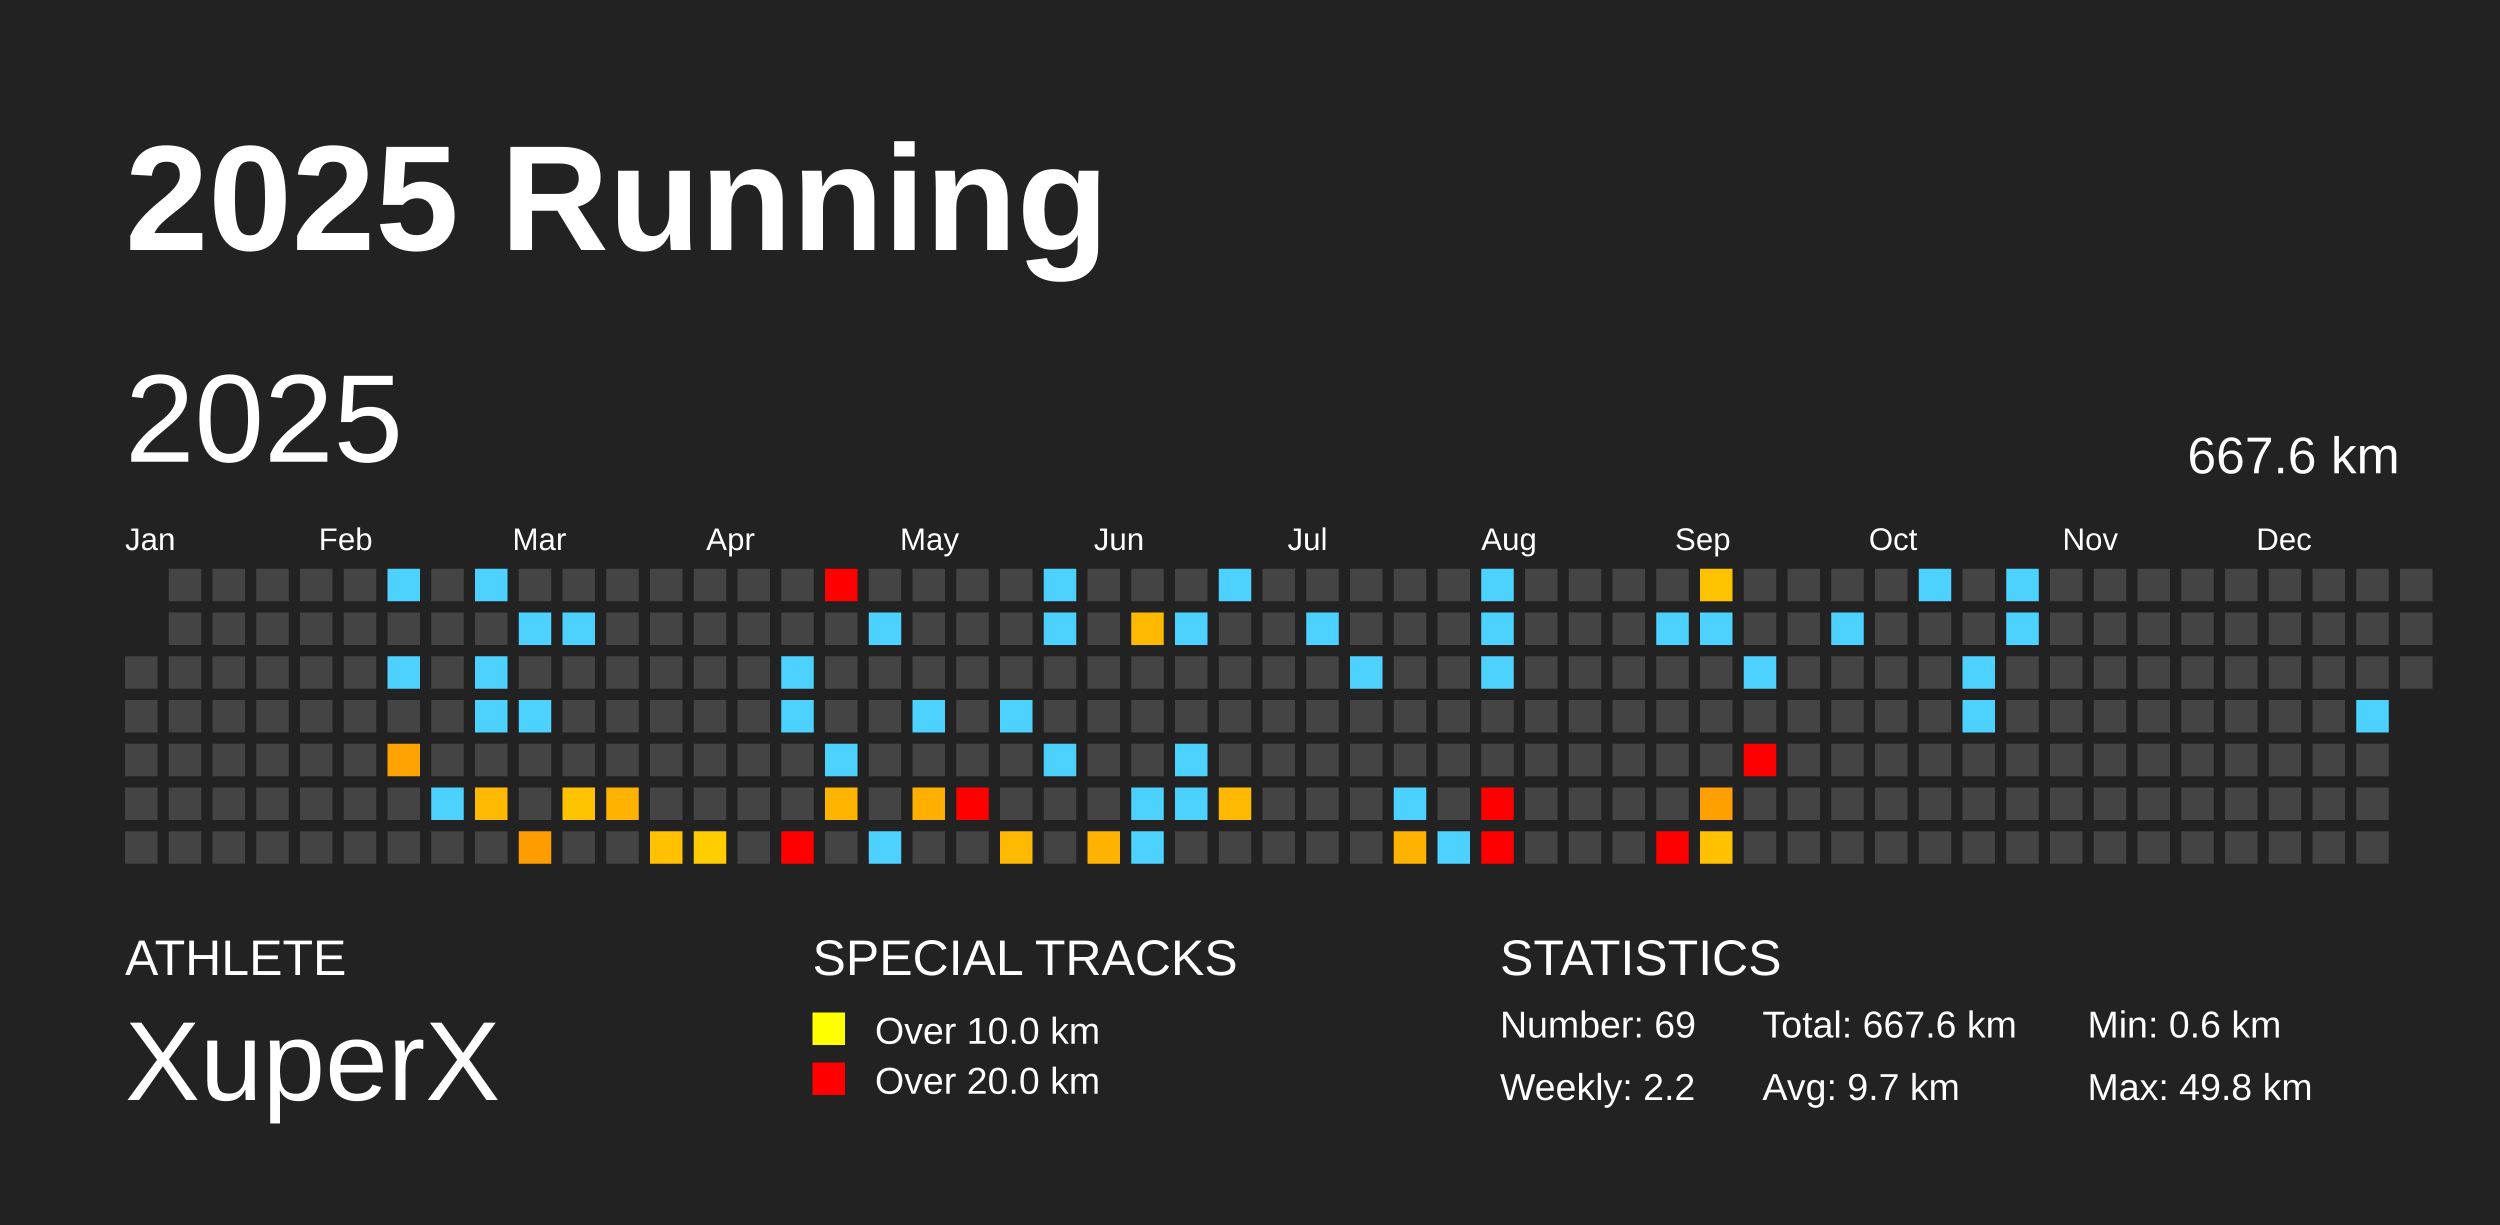
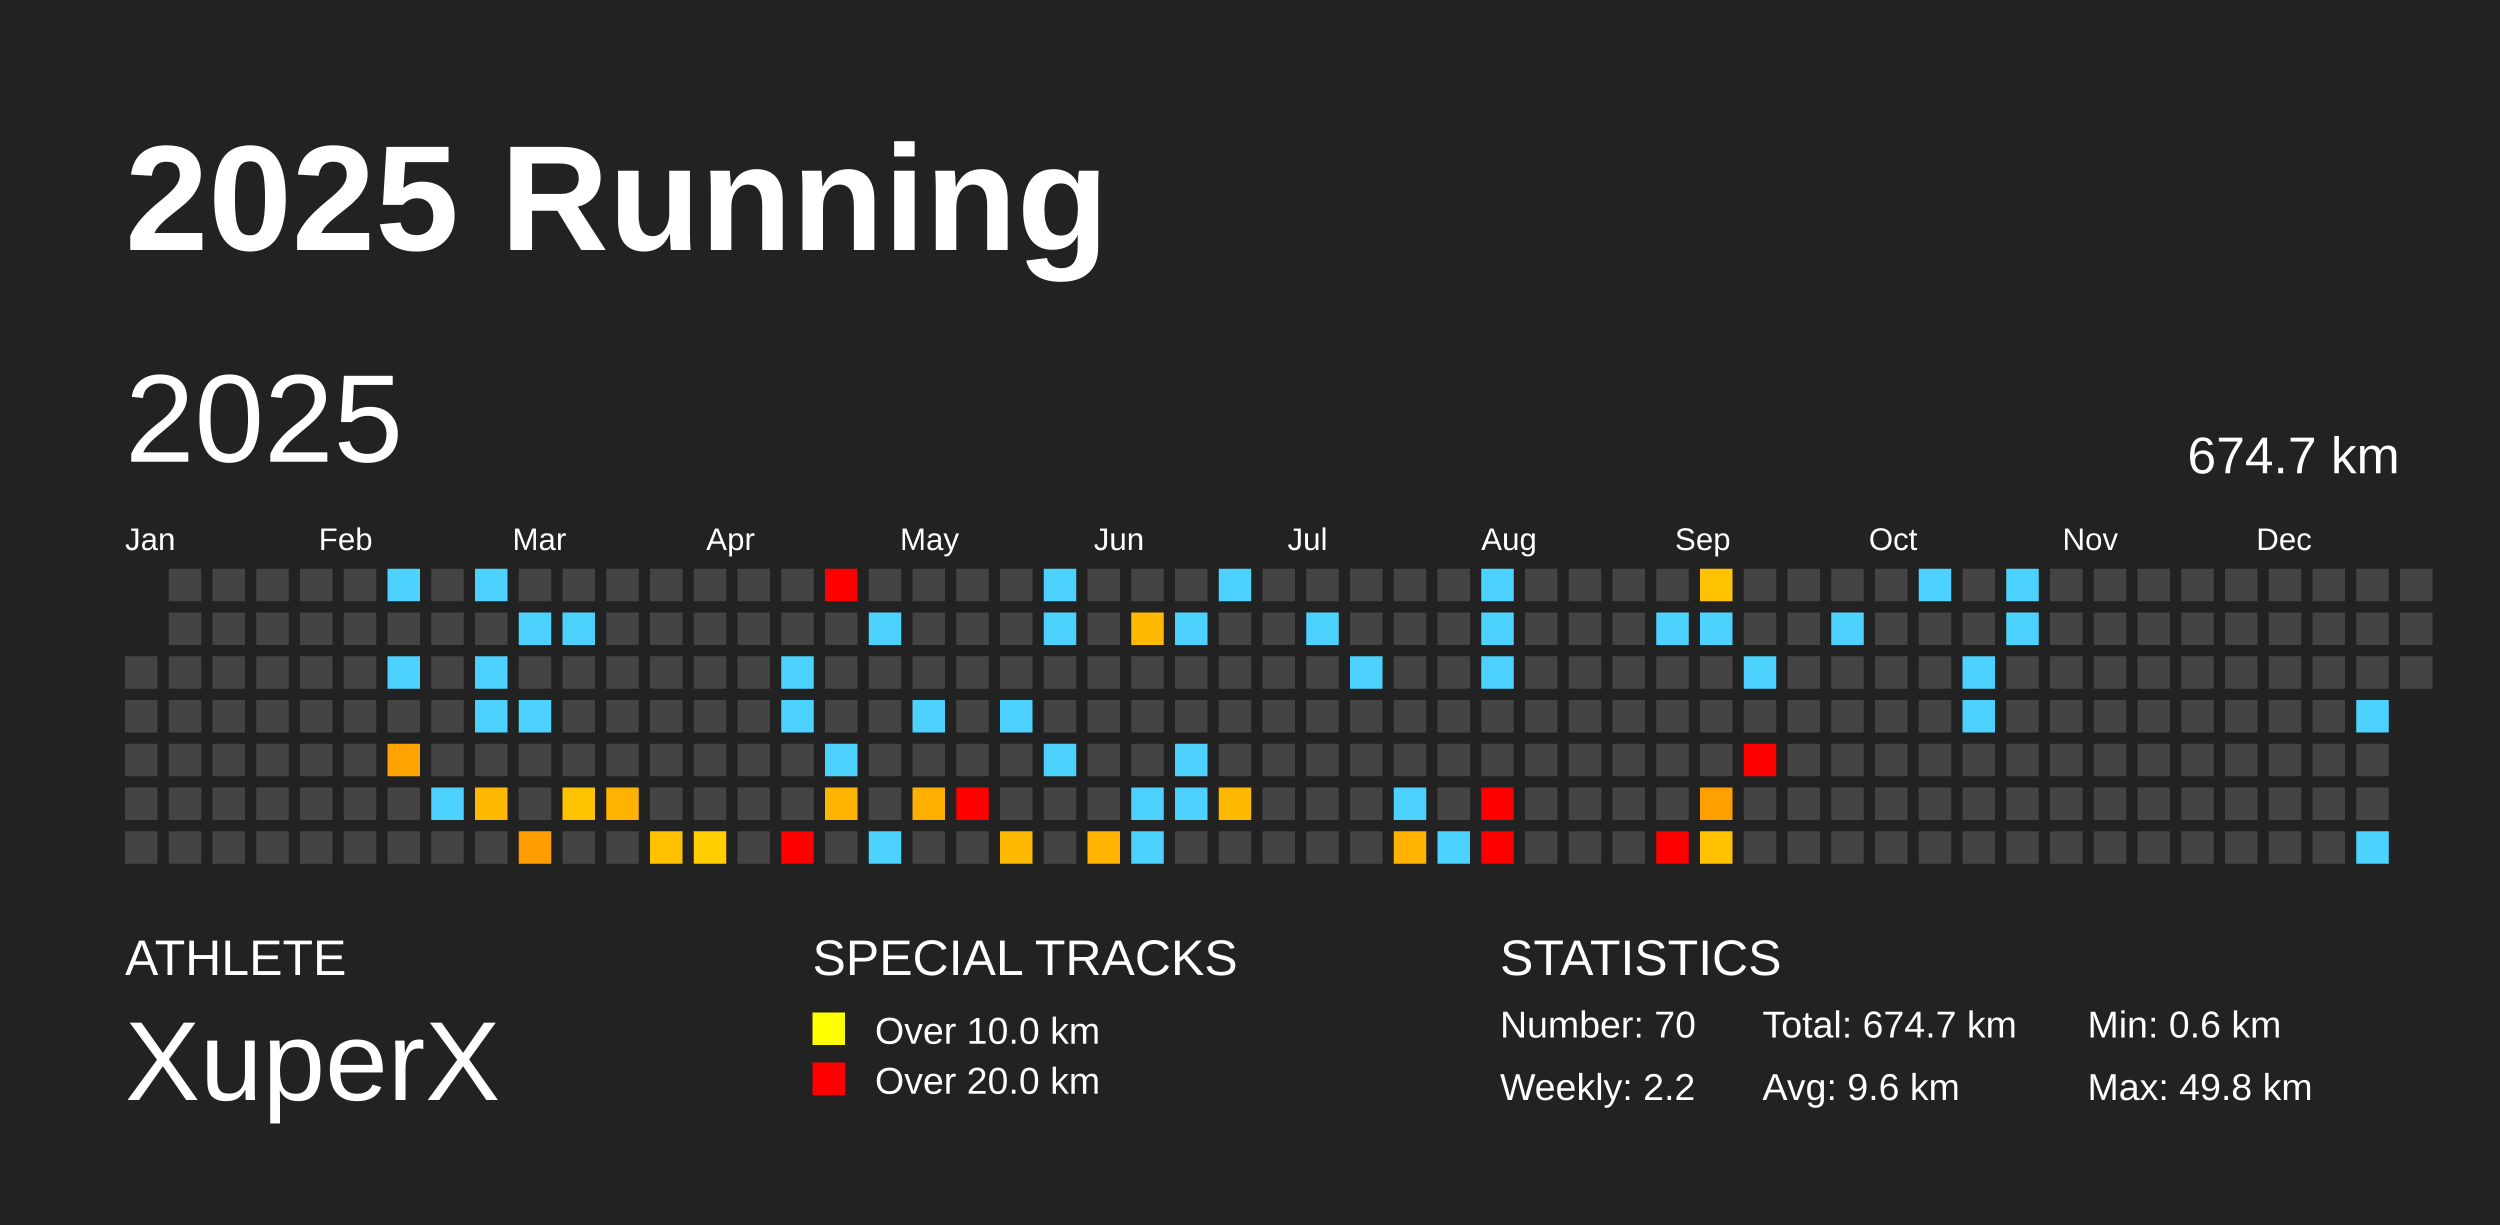
<svg xmlns="http://www.w3.org/2000/svg" baseProfile="full" height="98mm" version="1.1" viewBox="0,0,200,98" width="200mm">
  <defs />
  <rect fill="#222222" height="98" width="200" x="0" y="0" />
  <text fill="#FFFFFF" style="font-size:12px; font-family:Arial; font-weight:bold;" x="10" y="20">2025 Running</text>
  <text fill="#FFFFFF" style="font-size:4px; font-family:Arial" x="10" y="78">ATHLETE</text>
  <text fill="#FFFFFF" style="font-size:9px; font-family:Arial" x="10" y="88">XuperX</text>
  <text fill="#FFFFFF" style="font-size:4px; font-family:Arial" x="65" y="78">SPECIAL TRACKS</text>
  <rect fill="yellow" height="2.6" width="2.6" x="65" y="81" />
  <text fill="#FFFFFF" style="font-size:3px; font-family:Arial" x="70" y="83.5">Over 10.0 km</text>
  <rect fill="red" height="2.6" width="2.6" x="65" y="85" />
  <text fill="#FFFFFF" style="font-size:3px; font-family:Arial" x="70" y="87.5">Over 20.0 km</text>
  <text fill="#FFFFFF" style="font-size:4px; font-family:Arial" x="120" y="78">STATISTICS</text>
-   <text fill="#FFFFFF" style="font-size:3px; font-family:Arial" x="120" y="83">Number: 69</text>
+   <text fill="#FFFFFF" style="font-size:3px; font-family:Arial" x="120" y="83">Number: 70</text>
  <text fill="#FFFFFF" style="font-size:3px; font-family:Arial" x="120" y="88">Weekly: 2.2</text>
-   <text fill="#FFFFFF" style="font-size:3px; font-family:Arial" x="141" y="83">Total: 667.6 km</text>
-   <text fill="#FFFFFF" style="font-size:3px; font-family:Arial" x="141" y="88">Avg: 9.7 km</text>
+   <text fill="#FFFFFF" style="font-size:3px; font-family:Arial" x="141" y="83">Total: 674.7 km</text>
+   <text fill="#FFFFFF" style="font-size:3px; font-family:Arial" x="141" y="88">Avg: 9.6 km</text>
  <text fill="#FFFFFF" style="font-size:3px; font-family:Arial" x="167" y="83">Min: 0.6 km</text>
  <text fill="#FFFFFF" style="font-size:3px; font-family:Arial" x="167" y="88">Max: 49.8 km</text>
  <text dominant-baseline="hanging" fill="#FFFFFF" style="font-size:10.0px; font-family:Arial;" x="10" y="30">2025</text>
-   <text dominant-baseline="hanging" fill="#FFFFFF" style="font-size:4.125px; font-family:Arial;" x="175" y="35">667.6 km</text>
+   <text dominant-baseline="hanging" fill="#FFFFFF" style="font-size:4.125px; font-family:Arial;" x="175" y="35">674.7 km</text>
  <text fill="#FFFFFF" style="font-size:2.5px; font-family:Arial" x="10.0" y="44">Jan</text>
  <text fill="#FFFFFF" style="font-size:2.5px; font-family:Arial" x="25.5" y="44">Feb</text>
  <text fill="#FFFFFF" style="font-size:2.5px; font-family:Arial" x="41.0" y="44">Mar</text>
  <text fill="#FFFFFF" style="font-size:2.5px; font-family:Arial" x="56.5" y="44">Apr</text>
  <text fill="#FFFFFF" style="font-size:2.5px; font-family:Arial" x="72.0" y="44">May</text>
  <text fill="#FFFFFF" style="font-size:2.5px; font-family:Arial" x="87.5" y="44">Jun</text>
  <text fill="#FFFFFF" style="font-size:2.5px; font-family:Arial" x="103.0" y="44">Jul</text>
  <text fill="#FFFFFF" style="font-size:2.5px; font-family:Arial" x="118.5" y="44">Aug</text>
  <text fill="#FFFFFF" style="font-size:2.5px; font-family:Arial" x="134.0" y="44">Sep</text>
  <text fill="#FFFFFF" style="font-size:2.5px; font-family:Arial" x="149.5" y="44">Oct</text>
  <text fill="#FFFFFF" style="font-size:2.5px; font-family:Arial" x="165.0" y="44">Nov</text>
  <text fill="#FFFFFF" style="font-size:2.5px; font-family:Arial" x="180.5" y="44">Dec</text>
  <rect fill="#444444" height="2.6" width="2.6" x="10.0" y="52.5" />
  <rect fill="#444444" height="2.6" width="2.6" x="10.0" y="56.0" />
  <rect fill="#444444" height="2.6" width="2.6" x="10.0" y="59.5" />
  <rect fill="#444444" height="2.6" width="2.6" x="10.0" y="63.0" />
  <rect fill="#444444" height="2.6" width="2.6" x="10.0" y="66.5" />
  <rect fill="#444444" height="2.6" width="2.6" x="13.5" y="45.5" />
  <rect fill="#444444" height="2.6" width="2.6" x="13.5" y="49.0" />
  <rect fill="#444444" height="2.6" width="2.6" x="13.5" y="52.5" />
  <rect fill="#444444" height="2.6" width="2.6" x="13.5" y="56.0" />
  <rect fill="#444444" height="2.6" width="2.6" x="13.5" y="59.5" />
  <rect fill="#444444" height="2.6" width="2.6" x="13.5" y="63.0" />
  <rect fill="#444444" height="2.6" width="2.6" x="13.5" y="66.5" />
  <rect fill="#444444" height="2.6" width="2.6" x="17.0" y="45.5" />
  <rect fill="#444444" height="2.6" width="2.6" x="17.0" y="49.0" />
  <rect fill="#444444" height="2.6" width="2.6" x="17.0" y="52.5" />
  <rect fill="#444444" height="2.6" width="2.6" x="17.0" y="56.0" />
  <rect fill="#444444" height="2.6" width="2.6" x="17.0" y="59.5" />
  <rect fill="#444444" height="2.6" width="2.6" x="17.0" y="63.0" />
  <rect fill="#444444" height="2.6" width="2.6" x="17.0" y="66.5" />
  <rect fill="#444444" height="2.6" width="2.6" x="20.5" y="45.5" />
  <rect fill="#444444" height="2.6" width="2.6" x="20.5" y="49.0" />
  <rect fill="#444444" height="2.6" width="2.6" x="20.5" y="52.5" />
  <rect fill="#444444" height="2.6" width="2.6" x="20.5" y="56.0" />
  <rect fill="#444444" height="2.6" width="2.6" x="20.5" y="59.5" />
  <rect fill="#444444" height="2.6" width="2.6" x="20.5" y="63.0" />
  <rect fill="#444444" height="2.6" width="2.6" x="20.5" y="66.5" />
  <rect fill="#444444" height="2.6" width="2.6" x="24.0" y="45.5" />
  <rect fill="#444444" height="2.6" width="2.6" x="24.0" y="49.0" />
  <rect fill="#444444" height="2.6" width="2.6" x="24.0" y="52.5" />
  <rect fill="#444444" height="2.6" width="2.6" x="24.0" y="56.0" />
  <rect fill="#444444" height="2.6" width="2.6" x="24.0" y="59.5" />
  <rect fill="#444444" height="2.6" width="2.6" x="24.0" y="63.0" />
  <rect fill="#444444" height="2.6" width="2.6" x="24.0" y="66.5" />
  <rect fill="#444444" height="2.6" width="2.6" x="27.5" y="45.5" />
  <rect fill="#444444" height="2.6" width="2.6" x="27.5" y="49.0" />
  <rect fill="#444444" height="2.6" width="2.6" x="27.5" y="52.5" />
  <rect fill="#444444" height="2.6" width="2.6" x="27.5" y="56.0" />
  <rect fill="#444444" height="2.6" width="2.6" x="27.5" y="59.5" />
  <rect fill="#444444" height="2.6" width="2.6" x="27.5" y="63.0" />
  <rect fill="#444444" height="2.6" width="2.6" x="27.5" y="66.5" />
  <rect fill="#4dd2ff" height="2.6" width="2.6" x="31.0" y="45.5" />
  <rect fill="#444444" height="2.6" width="2.6" x="31.0" y="49.0" />
  <rect fill="#4dd2ff" height="2.6" width="2.6" x="31.0" y="52.5" />
  <rect fill="#444444" height="2.6" width="2.6" x="31.0" y="56.0" />
  <rect fill="#ffa300" height="2.6" width="2.6" x="31.0" y="59.5" />
  <rect fill="#444444" height="2.6" width="2.6" x="31.0" y="63.0" />
  <rect fill="#444444" height="2.6" width="2.6" x="31.0" y="66.5" />
  <rect fill="#444444" height="2.6" width="2.6" x="34.5" y="45.5" />
  <rect fill="#444444" height="2.6" width="2.6" x="34.5" y="49.0" />
  <rect fill="#444444" height="2.6" width="2.6" x="34.5" y="52.5" />
  <rect fill="#444444" height="2.6" width="2.6" x="34.5" y="56.0" />
  <rect fill="#444444" height="2.6" width="2.6" x="34.5" y="59.5" />
  <rect fill="#4dd2ff" height="2.6" width="2.6" x="34.5" y="63.0" />
  <rect fill="#444444" height="2.6" width="2.6" x="34.5" y="66.5" />
  <rect fill="#4dd2ff" height="2.6" width="2.6" x="38.0" y="45.5" />
  <rect fill="#444444" height="2.6" width="2.6" x="38.0" y="49.0" />
  <rect fill="#4dd2ff" height="2.6" width="2.6" x="38.0" y="52.5" />
  <rect fill="#4dd2ff" height="2.6" width="2.6" x="38.0" y="56.0" />
  <rect fill="#444444" height="2.6" width="2.6" x="38.0" y="59.5" />
  <rect fill="#ffb900" height="2.6" width="2.6" x="38.0" y="63.0" />
  <rect fill="#444444" height="2.6" width="2.6" x="38.0" y="66.5" />
  <rect fill="#444444" height="2.6" width="2.6" x="41.5" y="45.5" />
  <rect fill="#4dd2ff" height="2.6" width="2.6" x="41.5" y="49.0" />
  <rect fill="#444444" height="2.6" width="2.6" x="41.5" y="52.5" />
  <rect fill="#4dd2ff" height="2.6" width="2.6" x="41.5" y="56.0" />
  <rect fill="#444444" height="2.6" width="2.6" x="41.5" y="59.5" />
  <rect fill="#444444" height="2.6" width="2.6" x="41.5" y="63.0" />
  <rect fill="#ff9d00" height="2.6" width="2.6" x="41.5" y="66.5" />
  <rect fill="#444444" height="2.6" width="2.6" x="45.0" y="45.5" />
  <rect fill="#4dd2ff" height="2.6" width="2.6" x="45.0" y="49.0" />
  <rect fill="#444444" height="2.6" width="2.6" x="45.0" y="52.5" />
  <rect fill="#444444" height="2.6" width="2.6" x="45.0" y="56.0" />
  <rect fill="#444444" height="2.6" width="2.6" x="45.0" y="59.5" />
  <rect fill="#ffc300" height="2.6" width="2.6" x="45.0" y="63.0" />
  <rect fill="#444444" height="2.6" width="2.6" x="45.0" y="66.5" />
  <rect fill="#444444" height="2.6" width="2.6" x="48.5" y="45.5" />
  <rect fill="#444444" height="2.6" width="2.6" x="48.5" y="49.0" />
  <rect fill="#444444" height="2.6" width="2.6" x="48.5" y="52.5" />
  <rect fill="#444444" height="2.6" width="2.6" x="48.5" y="56.0" />
  <rect fill="#444444" height="2.6" width="2.6" x="48.5" y="59.5" />
  <rect fill="#ffb200" height="2.6" width="2.6" x="48.5" y="63.0" />
  <rect fill="#444444" height="2.6" width="2.6" x="48.5" y="66.5" />
  <rect fill="#444444" height="2.6" width="2.6" x="52.0" y="45.5" />
  <rect fill="#444444" height="2.6" width="2.6" x="52.0" y="49.0" />
  <rect fill="#444444" height="2.6" width="2.6" x="52.0" y="52.5" />
  <rect fill="#444444" height="2.6" width="2.6" x="52.0" y="56.0" />
  <rect fill="#444444" height="2.6" width="2.6" x="52.0" y="59.5" />
  <rect fill="#444444" height="2.6" width="2.6" x="52.0" y="63.0" />
  <rect fill="#ffc100" height="2.6" width="2.6" x="52.0" y="66.5" />
  <rect fill="#444444" height="2.6" width="2.6" x="55.5" y="45.5" />
  <rect fill="#444444" height="2.6" width="2.6" x="55.5" y="49.0" />
  <rect fill="#444444" height="2.6" width="2.6" x="55.5" y="52.5" />
  <rect fill="#444444" height="2.6" width="2.6" x="55.5" y="56.0" />
  <rect fill="#444444" height="2.6" width="2.6" x="55.5" y="59.5" />
  <rect fill="#444444" height="2.6" width="2.6" x="55.5" y="63.0" />
  <rect fill="#ffcd00" height="2.6" width="2.6" x="55.5" y="66.5" />
  <rect fill="#444444" height="2.6" width="2.6" x="59.0" y="45.5" />
  <rect fill="#444444" height="2.6" width="2.6" x="59.0" y="49.0" />
  <rect fill="#444444" height="2.6" width="2.6" x="59.0" y="52.5" />
  <rect fill="#444444" height="2.6" width="2.6" x="59.0" y="56.0" />
  <rect fill="#444444" height="2.6" width="2.6" x="59.0" y="59.5" />
  <rect fill="#444444" height="2.6" width="2.6" x="59.0" y="63.0" />
  <rect fill="#444444" height="2.6" width="2.6" x="59.0" y="66.5" />
  <rect fill="#444444" height="2.6" width="2.6" x="62.5" y="45.5" />
  <rect fill="#444444" height="2.6" width="2.6" x="62.5" y="49.0" />
  <rect fill="#4dd2ff" height="2.6" width="2.6" x="62.5" y="52.5" />
  <rect fill="#4dd2ff" height="2.6" width="2.6" x="62.5" y="56.0" />
  <rect fill="#444444" height="2.6" width="2.6" x="62.5" y="59.5" />
  <rect fill="#444444" height="2.6" width="2.6" x="62.5" y="63.0" />
  <rect fill="red" height="2.6" width="2.6" x="62.5" y="66.5" />
  <rect fill="red" height="2.6" width="2.6" x="66.0" y="45.5" />
  <rect fill="#444444" height="2.6" width="2.6" x="66.0" y="49.0" />
  <rect fill="#444444" height="2.6" width="2.6" x="66.0" y="52.5" />
  <rect fill="#444444" height="2.6" width="2.6" x="66.0" y="56.0" />
  <rect fill="#4dd2ff" height="2.6" width="2.6" x="66.0" y="59.5" />
  <rect fill="#ffb500" height="2.6" width="2.6" x="66.0" y="63.0" />
  <rect fill="#444444" height="2.6" width="2.6" x="66.0" y="66.5" />
  <rect fill="#444444" height="2.6" width="2.6" x="69.5" y="45.5" />
  <rect fill="#4dd2ff" height="2.6" width="2.6" x="69.5" y="49.0" />
  <rect fill="#444444" height="2.6" width="2.6" x="69.5" y="52.5" />
  <rect fill="#444444" height="2.6" width="2.6" x="69.5" y="56.0" />
  <rect fill="#444444" height="2.6" width="2.6" x="69.5" y="59.5" />
  <rect fill="#444444" height="2.6" width="2.6" x="69.5" y="63.0" />
  <rect fill="#4dd2ff" height="2.6" width="2.6" x="69.5" y="66.5" />
  <rect fill="#444444" height="2.6" width="2.6" x="73.0" y="45.5" />
  <rect fill="#444444" height="2.6" width="2.6" x="73.0" y="49.0" />
  <rect fill="#444444" height="2.6" width="2.6" x="73.0" y="52.5" />
  <rect fill="#4dd2ff" height="2.6" width="2.6" x="73.0" y="56.0" />
  <rect fill="#444444" height="2.6" width="2.6" x="73.0" y="59.5" />
  <rect fill="#ffaf00" height="2.6" width="2.6" x="73.0" y="63.0" />
  <rect fill="#444444" height="2.6" width="2.6" x="73.0" y="66.5" />
  <rect fill="#444444" height="2.6" width="2.6" x="76.5" y="45.5" />
  <rect fill="#444444" height="2.6" width="2.6" x="76.5" y="49.0" />
  <rect fill="#444444" height="2.6" width="2.6" x="76.5" y="52.5" />
  <rect fill="#444444" height="2.6" width="2.6" x="76.5" y="56.0" />
  <rect fill="#444444" height="2.6" width="2.6" x="76.5" y="59.5" />
  <rect fill="red" height="2.6" width="2.6" x="76.5" y="63.0" />
  <rect fill="#444444" height="2.6" width="2.6" x="76.5" y="66.5" />
  <rect fill="#444444" height="2.6" width="2.6" x="80.0" y="45.5" />
  <rect fill="#444444" height="2.6" width="2.6" x="80.0" y="49.0" />
  <rect fill="#444444" height="2.6" width="2.6" x="80.0" y="52.5" />
  <rect fill="#4dd2ff" height="2.6" width="2.6" x="80.0" y="56.0" />
  <rect fill="#444444" height="2.6" width="2.6" x="80.0" y="59.5" />
  <rect fill="#444444" height="2.6" width="2.6" x="80.0" y="63.0" />
  <rect fill="#ffb900" height="2.6" width="2.6" x="80.0" y="66.5" />
  <rect fill="#4dd2ff" height="2.6" width="2.6" x="83.5" y="45.5" />
  <rect fill="#4dd2ff" height="2.6" width="2.6" x="83.5" y="49.0" />
  <rect fill="#444444" height="2.6" width="2.6" x="83.5" y="52.5" />
  <rect fill="#444444" height="2.6" width="2.6" x="83.5" y="56.0" />
  <rect fill="#4dd2ff" height="2.6" width="2.6" x="83.5" y="59.5" />
  <rect fill="#444444" height="2.6" width="2.6" x="83.5" y="63.0" />
  <rect fill="#444444" height="2.6" width="2.6" x="83.5" y="66.5" />
  <rect fill="#444444" height="2.6" width="2.6" x="87.0" y="45.5" />
  <rect fill="#444444" height="2.6" width="2.6" x="87.0" y="49.0" />
  <rect fill="#444444" height="2.6" width="2.6" x="87.0" y="52.5" />
  <rect fill="#444444" height="2.6" width="2.6" x="87.0" y="56.0" />
  <rect fill="#444444" height="2.6" width="2.6" x="87.0" y="59.5" />
  <rect fill="#444444" height="2.6" width="2.6" x="87.0" y="63.0" />
  <rect fill="#ffb300" height="2.6" width="2.6" x="87.0" y="66.5" />
  <rect fill="#444444" height="2.6" width="2.6" x="90.5" y="45.5" />
  <rect fill="#ffb900" height="2.6" width="2.6" x="90.5" y="49.0" />
  <rect fill="#444444" height="2.6" width="2.6" x="90.5" y="52.5" />
  <rect fill="#444444" height="2.6" width="2.6" x="90.5" y="56.0" />
  <rect fill="#444444" height="2.6" width="2.6" x="90.5" y="59.5" />
  <rect fill="#4dd2ff" height="2.6" width="2.6" x="90.5" y="63.0" />
  <rect fill="#4dd2ff" height="2.6" width="2.6" x="90.5" y="66.5" />
  <rect fill="#444444" height="2.6" width="2.6" x="94.0" y="45.5" />
  <rect fill="#4dd2ff" height="2.6" width="2.6" x="94.0" y="49.0" />
  <rect fill="#444444" height="2.6" width="2.6" x="94.0" y="52.5" />
  <rect fill="#444444" height="2.6" width="2.6" x="94.0" y="56.0" />
  <rect fill="#4dd2ff" height="2.6" width="2.6" x="94.0" y="59.5" />
  <rect fill="#4dd2ff" height="2.6" width="2.6" x="94.0" y="63.0" />
  <rect fill="#444444" height="2.6" width="2.6" x="94.0" y="66.5" />
  <rect fill="#4dd2ff" height="2.6" width="2.6" x="97.5" y="45.5" />
  <rect fill="#444444" height="2.6" width="2.6" x="97.5" y="49.0" />
  <rect fill="#444444" height="2.6" width="2.6" x="97.5" y="52.5" />
  <rect fill="#444444" height="2.6" width="2.6" x="97.5" y="56.0" />
  <rect fill="#444444" height="2.6" width="2.6" x="97.5" y="59.5" />
  <rect fill="#ffb900" height="2.6" width="2.6" x="97.5" y="63.0" />
  <rect fill="#444444" height="2.6" width="2.6" x="97.5" y="66.5" />
  <rect fill="#444444" height="2.6" width="2.6" x="101.0" y="45.5" />
  <rect fill="#444444" height="2.6" width="2.6" x="101.0" y="49.0" />
  <rect fill="#444444" height="2.6" width="2.6" x="101.0" y="52.5" />
  <rect fill="#444444" height="2.6" width="2.6" x="101.0" y="56.0" />
  <rect fill="#444444" height="2.6" width="2.6" x="101.0" y="59.5" />
  <rect fill="#444444" height="2.6" width="2.6" x="101.0" y="63.0" />
  <rect fill="#444444" height="2.6" width="2.6" x="101.0" y="66.5" />
  <rect fill="#444444" height="2.6" width="2.6" x="104.5" y="45.5" />
  <rect fill="#4dd2ff" height="2.6" width="2.6" x="104.5" y="49.0" />
  <rect fill="#444444" height="2.6" width="2.6" x="104.5" y="52.5" />
  <rect fill="#444444" height="2.6" width="2.6" x="104.5" y="56.0" />
  <rect fill="#444444" height="2.6" width="2.6" x="104.5" y="59.5" />
  <rect fill="#444444" height="2.6" width="2.6" x="104.5" y="63.0" />
  <rect fill="#444444" height="2.6" width="2.6" x="104.5" y="66.5" />
  <rect fill="#444444" height="2.6" width="2.6" x="108.0" y="45.5" />
  <rect fill="#444444" height="2.6" width="2.6" x="108.0" y="49.0" />
  <rect fill="#4dd2ff" height="2.6" width="2.6" x="108.0" y="52.5" />
  <rect fill="#444444" height="2.6" width="2.6" x="108.0" y="56.0" />
  <rect fill="#444444" height="2.6" width="2.6" x="108.0" y="59.5" />
  <rect fill="#444444" height="2.6" width="2.6" x="108.0" y="63.0" />
  <rect fill="#444444" height="2.6" width="2.6" x="108.0" y="66.5" />
  <rect fill="#444444" height="2.6" width="2.6" x="111.5" y="45.5" />
  <rect fill="#444444" height="2.6" width="2.6" x="111.5" y="49.0" />
  <rect fill="#444444" height="2.6" width="2.6" x="111.5" y="52.5" />
  <rect fill="#444444" height="2.6" width="2.6" x="111.5" y="56.0" />
  <rect fill="#444444" height="2.6" width="2.6" x="111.5" y="59.5" />
  <rect fill="#4dd2ff" height="2.6" width="2.6" x="111.5" y="63.0" />
  <rect fill="#ffb200" height="2.6" width="2.6" x="111.5" y="66.5" />
  <rect fill="#444444" height="2.6" width="2.6" x="115.0" y="45.5" />
  <rect fill="#444444" height="2.6" width="2.6" x="115.0" y="49.0" />
  <rect fill="#444444" height="2.6" width="2.6" x="115.0" y="52.5" />
  <rect fill="#444444" height="2.6" width="2.6" x="115.0" y="56.0" />
  <rect fill="#444444" height="2.6" width="2.6" x="115.0" y="59.5" />
  <rect fill="#444444" height="2.6" width="2.6" x="115.0" y="63.0" />
  <rect fill="#4dd2ff" height="2.6" width="2.6" x="115.0" y="66.5" />
  <rect fill="#4dd2ff" height="2.6" width="2.6" x="118.5" y="45.5" />
  <rect fill="#4dd2ff" height="2.6" width="2.6" x="118.5" y="49.0" />
  <rect fill="#4dd2ff" height="2.6" width="2.6" x="118.5" y="52.5" />
  <rect fill="#444444" height="2.6" width="2.6" x="118.5" y="56.0" />
  <rect fill="#444444" height="2.6" width="2.6" x="118.5" y="59.5" />
  <rect fill="red" height="2.6" width="2.6" x="118.5" y="63.0" />
  <rect fill="red" height="2.6" width="2.6" x="118.5" y="66.5" />
  <rect fill="#444444" height="2.6" width="2.6" x="122.0" y="45.5" />
  <rect fill="#444444" height="2.6" width="2.6" x="122.0" y="49.0" />
  <rect fill="#444444" height="2.6" width="2.6" x="122.0" y="52.5" />
  <rect fill="#444444" height="2.6" width="2.6" x="122.0" y="56.0" />
  <rect fill="#444444" height="2.6" width="2.6" x="122.0" y="59.5" />
  <rect fill="#444444" height="2.6" width="2.6" x="122.0" y="63.0" />
  <rect fill="#444444" height="2.6" width="2.6" x="122.0" y="66.5" />
  <rect fill="#444444" height="2.6" width="2.6" x="125.5" y="45.5" />
  <rect fill="#444444" height="2.6" width="2.6" x="125.5" y="49.0" />
  <rect fill="#444444" height="2.6" width="2.6" x="125.5" y="52.5" />
  <rect fill="#444444" height="2.6" width="2.6" x="125.5" y="56.0" />
  <rect fill="#444444" height="2.6" width="2.6" x="125.5" y="59.5" />
  <rect fill="#444444" height="2.6" width="2.6" x="125.5" y="63.0" />
  <rect fill="#444444" height="2.6" width="2.6" x="125.5" y="66.5" />
  <rect fill="#444444" height="2.6" width="2.6" x="129.0" y="45.5" />
  <rect fill="#444444" height="2.6" width="2.6" x="129.0" y="49.0" />
  <rect fill="#444444" height="2.6" width="2.6" x="129.0" y="52.5" />
  <rect fill="#444444" height="2.6" width="2.6" x="129.0" y="56.0" />
  <rect fill="#444444" height="2.6" width="2.6" x="129.0" y="59.5" />
  <rect fill="#444444" height="2.6" width="2.6" x="129.0" y="63.0" />
  <rect fill="#444444" height="2.6" width="2.6" x="129.0" y="66.5" />
  <rect fill="#444444" height="2.6" width="2.6" x="132.5" y="45.5" />
  <rect fill="#4dd2ff" height="2.6" width="2.6" x="132.5" y="49.0" />
  <rect fill="#444444" height="2.6" width="2.6" x="132.5" y="52.5" />
  <rect fill="#444444" height="2.6" width="2.6" x="132.5" y="56.0" />
  <rect fill="#444444" height="2.6" width="2.6" x="132.5" y="59.5" />
  <rect fill="#444444" height="2.6" width="2.6" x="132.5" y="63.0" />
  <rect fill="red" height="2.6" width="2.6" x="132.5" y="66.5" />
  <rect fill="#ffc200" height="2.6" width="2.6" x="136.0" y="45.5" />
  <rect fill="#4dd2ff" height="2.6" width="2.6" x="136.0" y="49.0" />
  <rect fill="#444444" height="2.6" width="2.6" x="136.0" y="52.5" />
  <rect fill="#444444" height="2.6" width="2.6" x="136.0" y="56.0" />
  <rect fill="#444444" height="2.6" width="2.6" x="136.0" y="59.5" />
  <rect fill="#ffa000" height="2.6" width="2.6" x="136.0" y="63.0" />
  <rect fill="#ffc100" height="2.6" width="2.6" x="136.0" y="66.5" />
  <rect fill="#444444" height="2.6" width="2.6" x="139.5" y="45.5" />
  <rect fill="#444444" height="2.6" width="2.6" x="139.5" y="49.0" />
  <rect fill="#4dd2ff" height="2.6" width="2.6" x="139.5" y="52.5" />
  <rect fill="#444444" height="2.6" width="2.6" x="139.5" y="56.0" />
  <rect fill="red" height="2.6" width="2.6" x="139.5" y="59.5" />
  <rect fill="#444444" height="2.6" width="2.6" x="139.5" y="63.0" />
  <rect fill="#444444" height="2.6" width="2.6" x="139.5" y="66.5" />
  <rect fill="#444444" height="2.6" width="2.6" x="143.0" y="45.5" />
  <rect fill="#444444" height="2.6" width="2.6" x="143.0" y="49.0" />
  <rect fill="#444444" height="2.6" width="2.6" x="143.0" y="52.5" />
  <rect fill="#444444" height="2.6" width="2.6" x="143.0" y="56.0" />
  <rect fill="#444444" height="2.6" width="2.6" x="143.0" y="59.5" />
  <rect fill="#444444" height="2.6" width="2.6" x="143.0" y="63.0" />
  <rect fill="#444444" height="2.6" width="2.6" x="143.0" y="66.5" />
  <rect fill="#444444" height="2.6" width="2.6" x="146.5" y="45.5" />
  <rect fill="#4dd2ff" height="2.6" width="2.6" x="146.5" y="49.0" />
  <rect fill="#444444" height="2.6" width="2.6" x="146.5" y="52.5" />
  <rect fill="#444444" height="2.6" width="2.6" x="146.5" y="56.0" />
  <rect fill="#444444" height="2.6" width="2.6" x="146.5" y="59.5" />
  <rect fill="#444444" height="2.6" width="2.6" x="146.5" y="63.0" />
  <rect fill="#444444" height="2.6" width="2.6" x="146.5" y="66.5" />
  <rect fill="#444444" height="2.6" width="2.6" x="150.0" y="45.5" />
  <rect fill="#444444" height="2.6" width="2.6" x="150.0" y="49.0" />
  <rect fill="#444444" height="2.6" width="2.6" x="150.0" y="52.5" />
  <rect fill="#444444" height="2.6" width="2.6" x="150.0" y="56.0" />
  <rect fill="#444444" height="2.6" width="2.6" x="150.0" y="59.5" />
  <rect fill="#444444" height="2.6" width="2.6" x="150.0" y="63.0" />
  <rect fill="#444444" height="2.6" width="2.6" x="150.0" y="66.5" />
  <rect fill="#4dd2ff" height="2.6" width="2.6" x="153.5" y="45.5" />
  <rect fill="#444444" height="2.6" width="2.6" x="153.5" y="49.0" />
  <rect fill="#444444" height="2.6" width="2.6" x="153.5" y="52.5" />
  <rect fill="#444444" height="2.6" width="2.6" x="153.5" y="56.0" />
  <rect fill="#444444" height="2.6" width="2.6" x="153.5" y="59.5" />
  <rect fill="#444444" height="2.6" width="2.6" x="153.5" y="63.0" />
  <rect fill="#444444" height="2.6" width="2.6" x="153.5" y="66.5" />
  <rect fill="#444444" height="2.6" width="2.6" x="157.0" y="45.5" />
  <rect fill="#444444" height="2.6" width="2.6" x="157.0" y="49.0" />
  <rect fill="#4dd2ff" height="2.6" width="2.6" x="157.0" y="52.5" />
  <rect fill="#4dd2ff" height="2.6" width="2.6" x="157.0" y="56.0" />
  <rect fill="#444444" height="2.6" width="2.6" x="157.0" y="59.5" />
  <rect fill="#444444" height="2.6" width="2.6" x="157.0" y="63.0" />
  <rect fill="#444444" height="2.6" width="2.6" x="157.0" y="66.5" />
  <rect fill="#4dd2ff" height="2.6" width="2.6" x="160.5" y="45.5" />
  <rect fill="#4dd2ff" height="2.6" width="2.6" x="160.5" y="49.0" />
  <rect fill="#444444" height="2.6" width="2.6" x="160.5" y="52.5" />
  <rect fill="#444444" height="2.6" width="2.6" x="160.5" y="56.0" />
  <rect fill="#444444" height="2.6" width="2.6" x="160.5" y="59.5" />
  <rect fill="#444444" height="2.6" width="2.6" x="160.5" y="63.0" />
  <rect fill="#444444" height="2.6" width="2.6" x="160.5" y="66.5" />
  <rect fill="#444444" height="2.6" width="2.6" x="164.0" y="45.5" />
  <rect fill="#444444" height="2.6" width="2.6" x="164.0" y="49.0" />
  <rect fill="#444444" height="2.6" width="2.6" x="164.0" y="52.5" />
  <rect fill="#444444" height="2.6" width="2.6" x="164.0" y="56.0" />
  <rect fill="#444444" height="2.6" width="2.6" x="164.0" y="59.5" />
  <rect fill="#444444" height="2.6" width="2.6" x="164.0" y="63.0" />
  <rect fill="#444444" height="2.6" width="2.6" x="164.0" y="66.5" />
  <rect fill="#444444" height="2.6" width="2.6" x="167.5" y="45.5" />
  <rect fill="#444444" height="2.6" width="2.6" x="167.5" y="49.0" />
  <rect fill="#444444" height="2.6" width="2.6" x="167.5" y="52.5" />
  <rect fill="#444444" height="2.6" width="2.6" x="167.5" y="56.0" />
  <rect fill="#444444" height="2.6" width="2.6" x="167.5" y="59.5" />
  <rect fill="#444444" height="2.6" width="2.6" x="167.5" y="63.0" />
  <rect fill="#444444" height="2.6" width="2.6" x="167.5" y="66.5" />
  <rect fill="#444444" height="2.6" width="2.6" x="171.0" y="45.5" />
  <rect fill="#444444" height="2.6" width="2.6" x="171.0" y="49.0" />
  <rect fill="#444444" height="2.6" width="2.6" x="171.0" y="52.5" />
  <rect fill="#444444" height="2.6" width="2.6" x="171.0" y="56.0" />
  <rect fill="#444444" height="2.6" width="2.6" x="171.0" y="59.5" />
  <rect fill="#444444" height="2.6" width="2.6" x="171.0" y="63.0" />
  <rect fill="#444444" height="2.6" width="2.6" x="171.0" y="66.5" />
  <rect fill="#444444" height="2.6" width="2.6" x="174.5" y="45.5" />
  <rect fill="#444444" height="2.6" width="2.6" x="174.5" y="49.0" />
  <rect fill="#444444" height="2.6" width="2.6" x="174.5" y="52.5" />
  <rect fill="#444444" height="2.6" width="2.6" x="174.5" y="56.0" />
  <rect fill="#444444" height="2.6" width="2.6" x="174.5" y="59.5" />
  <rect fill="#444444" height="2.6" width="2.6" x="174.5" y="63.0" />
  <rect fill="#444444" height="2.6" width="2.6" x="174.5" y="66.5" />
  <rect fill="#444444" height="2.6" width="2.6" x="178.0" y="45.5" />
  <rect fill="#444444" height="2.6" width="2.6" x="178.0" y="49.0" />
  <rect fill="#444444" height="2.6" width="2.6" x="178.0" y="52.5" />
  <rect fill="#444444" height="2.6" width="2.6" x="178.0" y="56.0" />
  <rect fill="#444444" height="2.6" width="2.6" x="178.0" y="59.5" />
  <rect fill="#444444" height="2.6" width="2.6" x="178.0" y="63.0" />
  <rect fill="#444444" height="2.6" width="2.6" x="178.0" y="66.5" />
  <rect fill="#444444" height="2.6" width="2.6" x="181.5" y="45.5" />
  <rect fill="#444444" height="2.6" width="2.6" x="181.5" y="49.0" />
  <rect fill="#444444" height="2.6" width="2.6" x="181.5" y="52.5" />
  <rect fill="#444444" height="2.6" width="2.6" x="181.5" y="56.0" />
  <rect fill="#444444" height="2.6" width="2.6" x="181.5" y="59.5" />
  <rect fill="#444444" height="2.6" width="2.6" x="181.5" y="63.0" />
  <rect fill="#444444" height="2.6" width="2.6" x="181.5" y="66.5" />
  <rect fill="#444444" height="2.6" width="2.6" x="185.0" y="45.5" />
  <rect fill="#444444" height="2.6" width="2.6" x="185.0" y="49.0" />
  <rect fill="#444444" height="2.6" width="2.6" x="185.0" y="52.5" />
  <rect fill="#444444" height="2.6" width="2.6" x="185.0" y="56.0" />
  <rect fill="#444444" height="2.6" width="2.6" x="185.0" y="59.5" />
  <rect fill="#444444" height="2.6" width="2.6" x="185.0" y="63.0" />
  <rect fill="#444444" height="2.6" width="2.6" x="185.0" y="66.5" />
  <rect fill="#444444" height="2.6" width="2.6" x="188.5" y="45.5" />
  <rect fill="#444444" height="2.6" width="2.6" x="188.5" y="49.0" />
  <rect fill="#444444" height="2.6" width="2.6" x="188.5" y="52.5" />
  <rect fill="#4dd2ff" height="2.6" width="2.6" x="188.5" y="56.0" />
  <rect fill="#444444" height="2.6" width="2.6" x="188.5" y="59.5" />
  <rect fill="#444444" height="2.6" width="2.6" x="188.5" y="63.0" />
-   <rect fill="#444444" height="2.6" width="2.6" x="188.5" y="66.5" />
+   <rect fill="#4dd2ff" height="2.6" width="2.6" x="188.5" y="66.5" />
  <rect fill="#444444" height="2.6" width="2.6" x="192.0" y="45.5" />
  <rect fill="#444444" height="2.6" width="2.6" x="192.0" y="49.0" />
  <rect fill="#444444" height="2.6" width="2.6" x="192.0" y="52.5" />
</svg>
